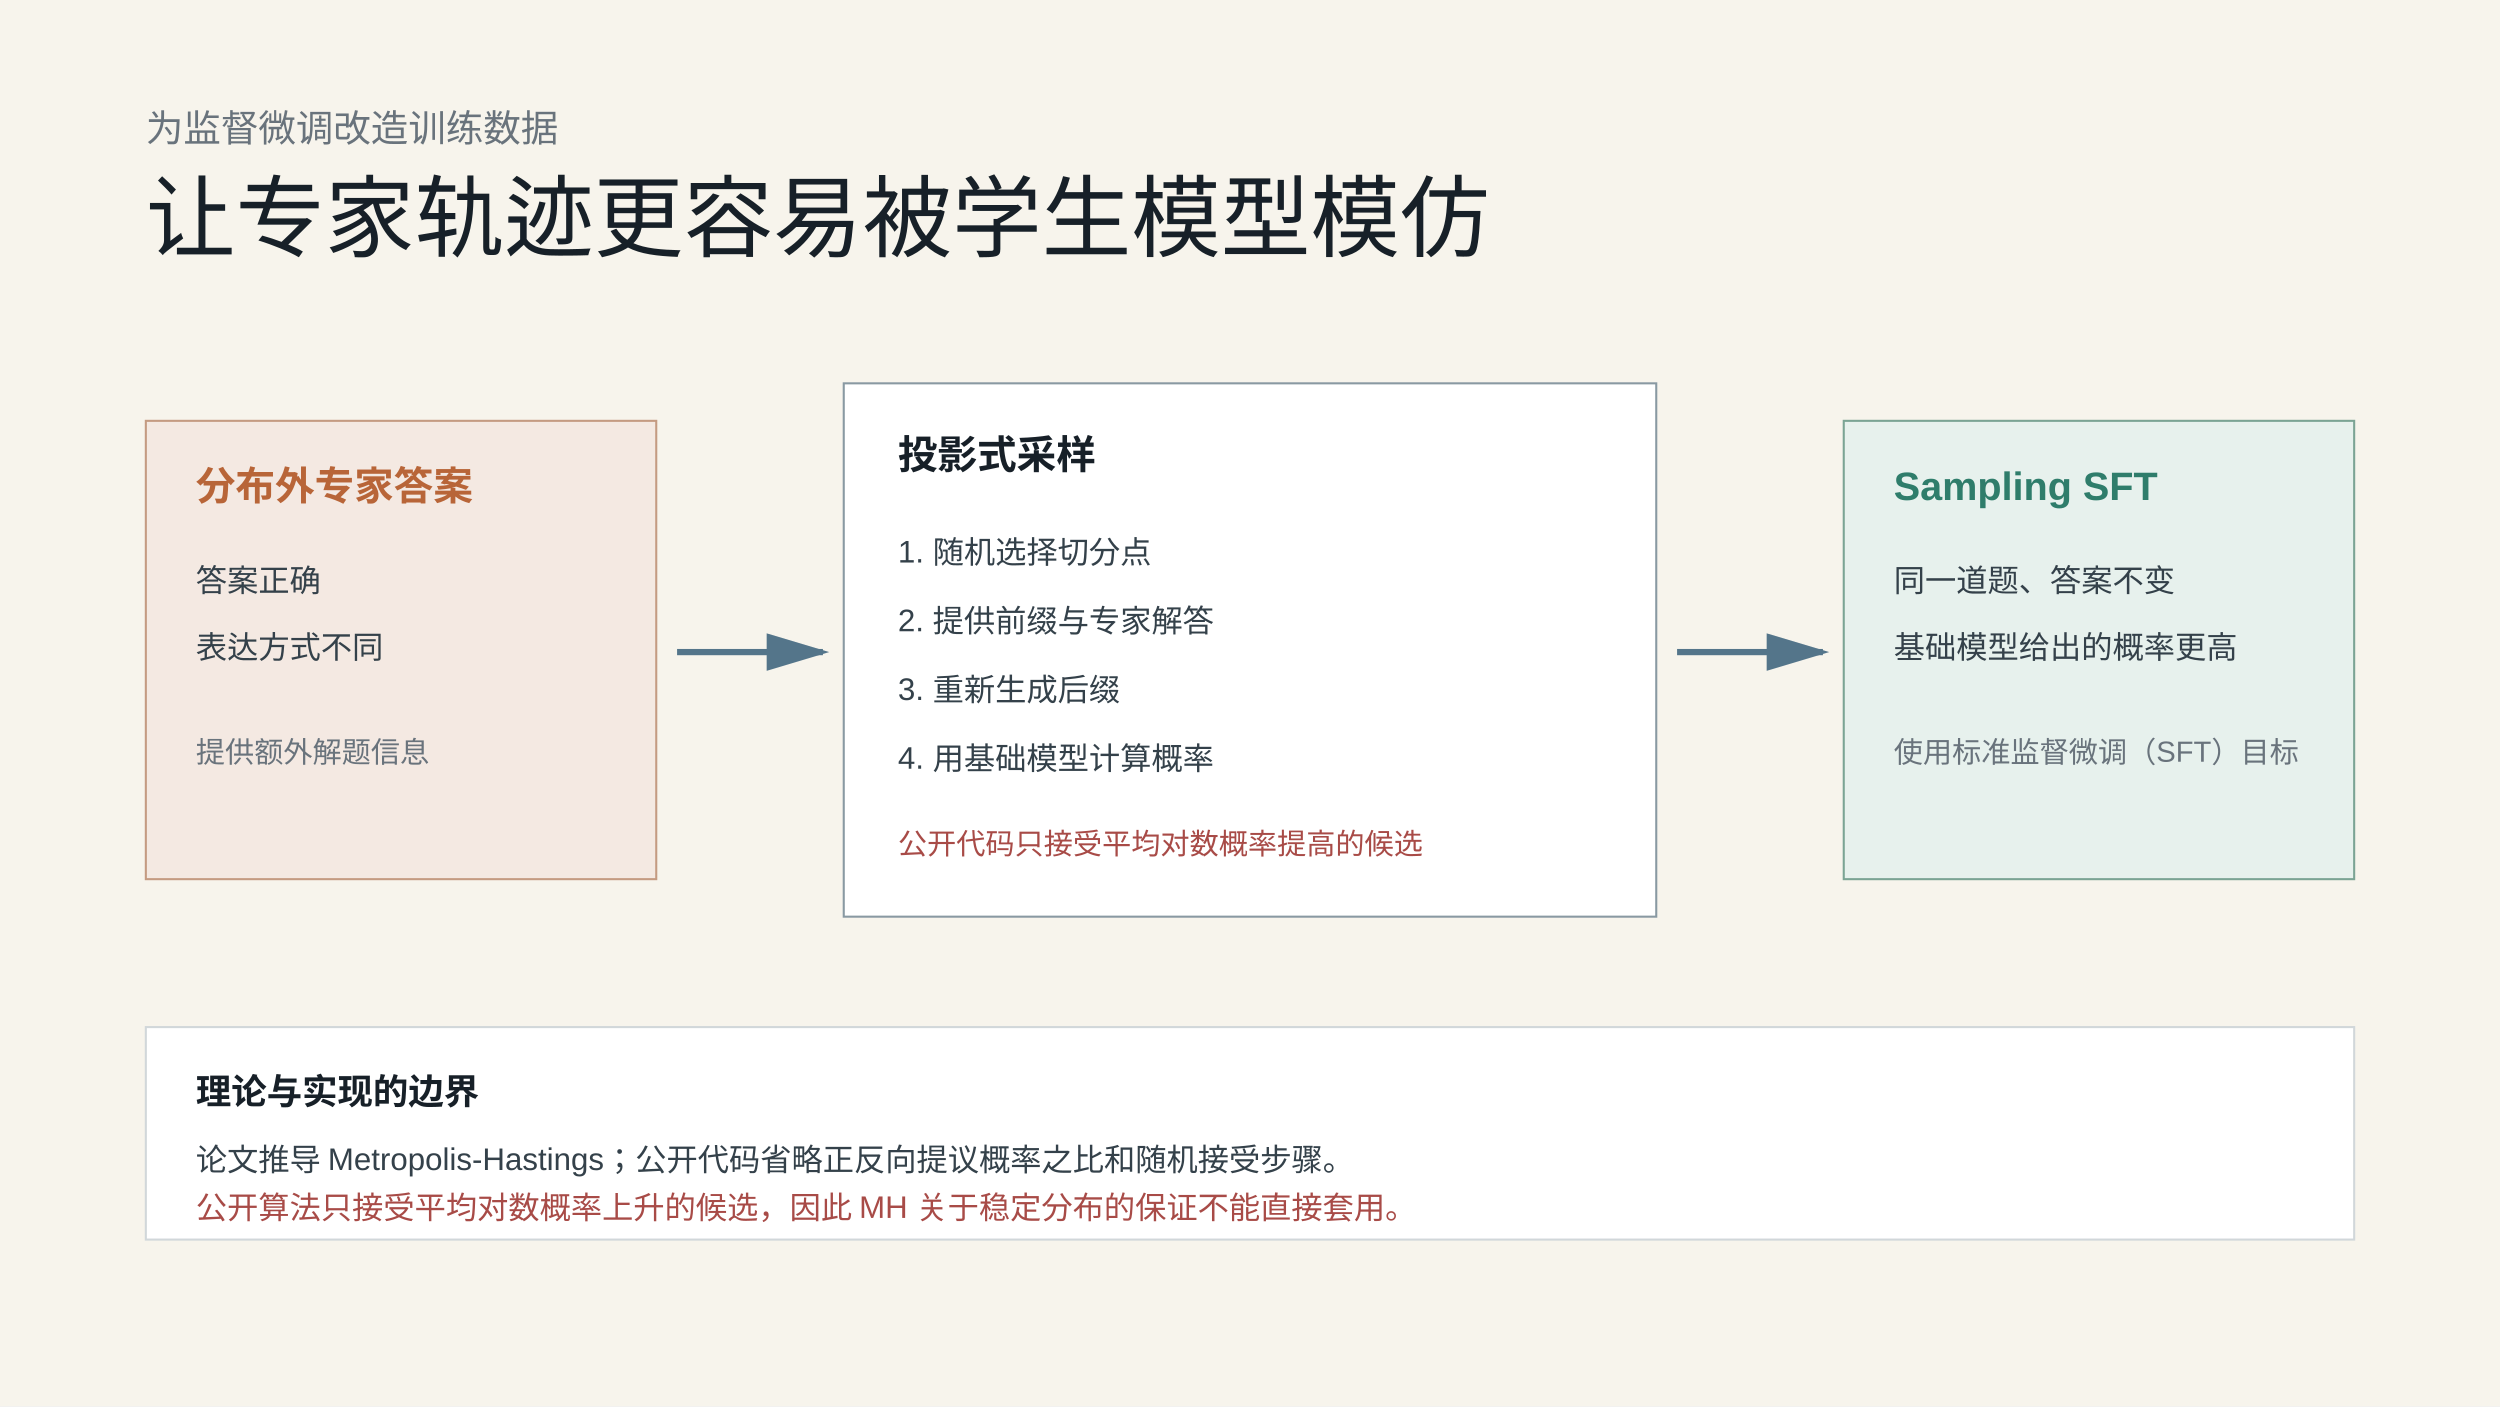
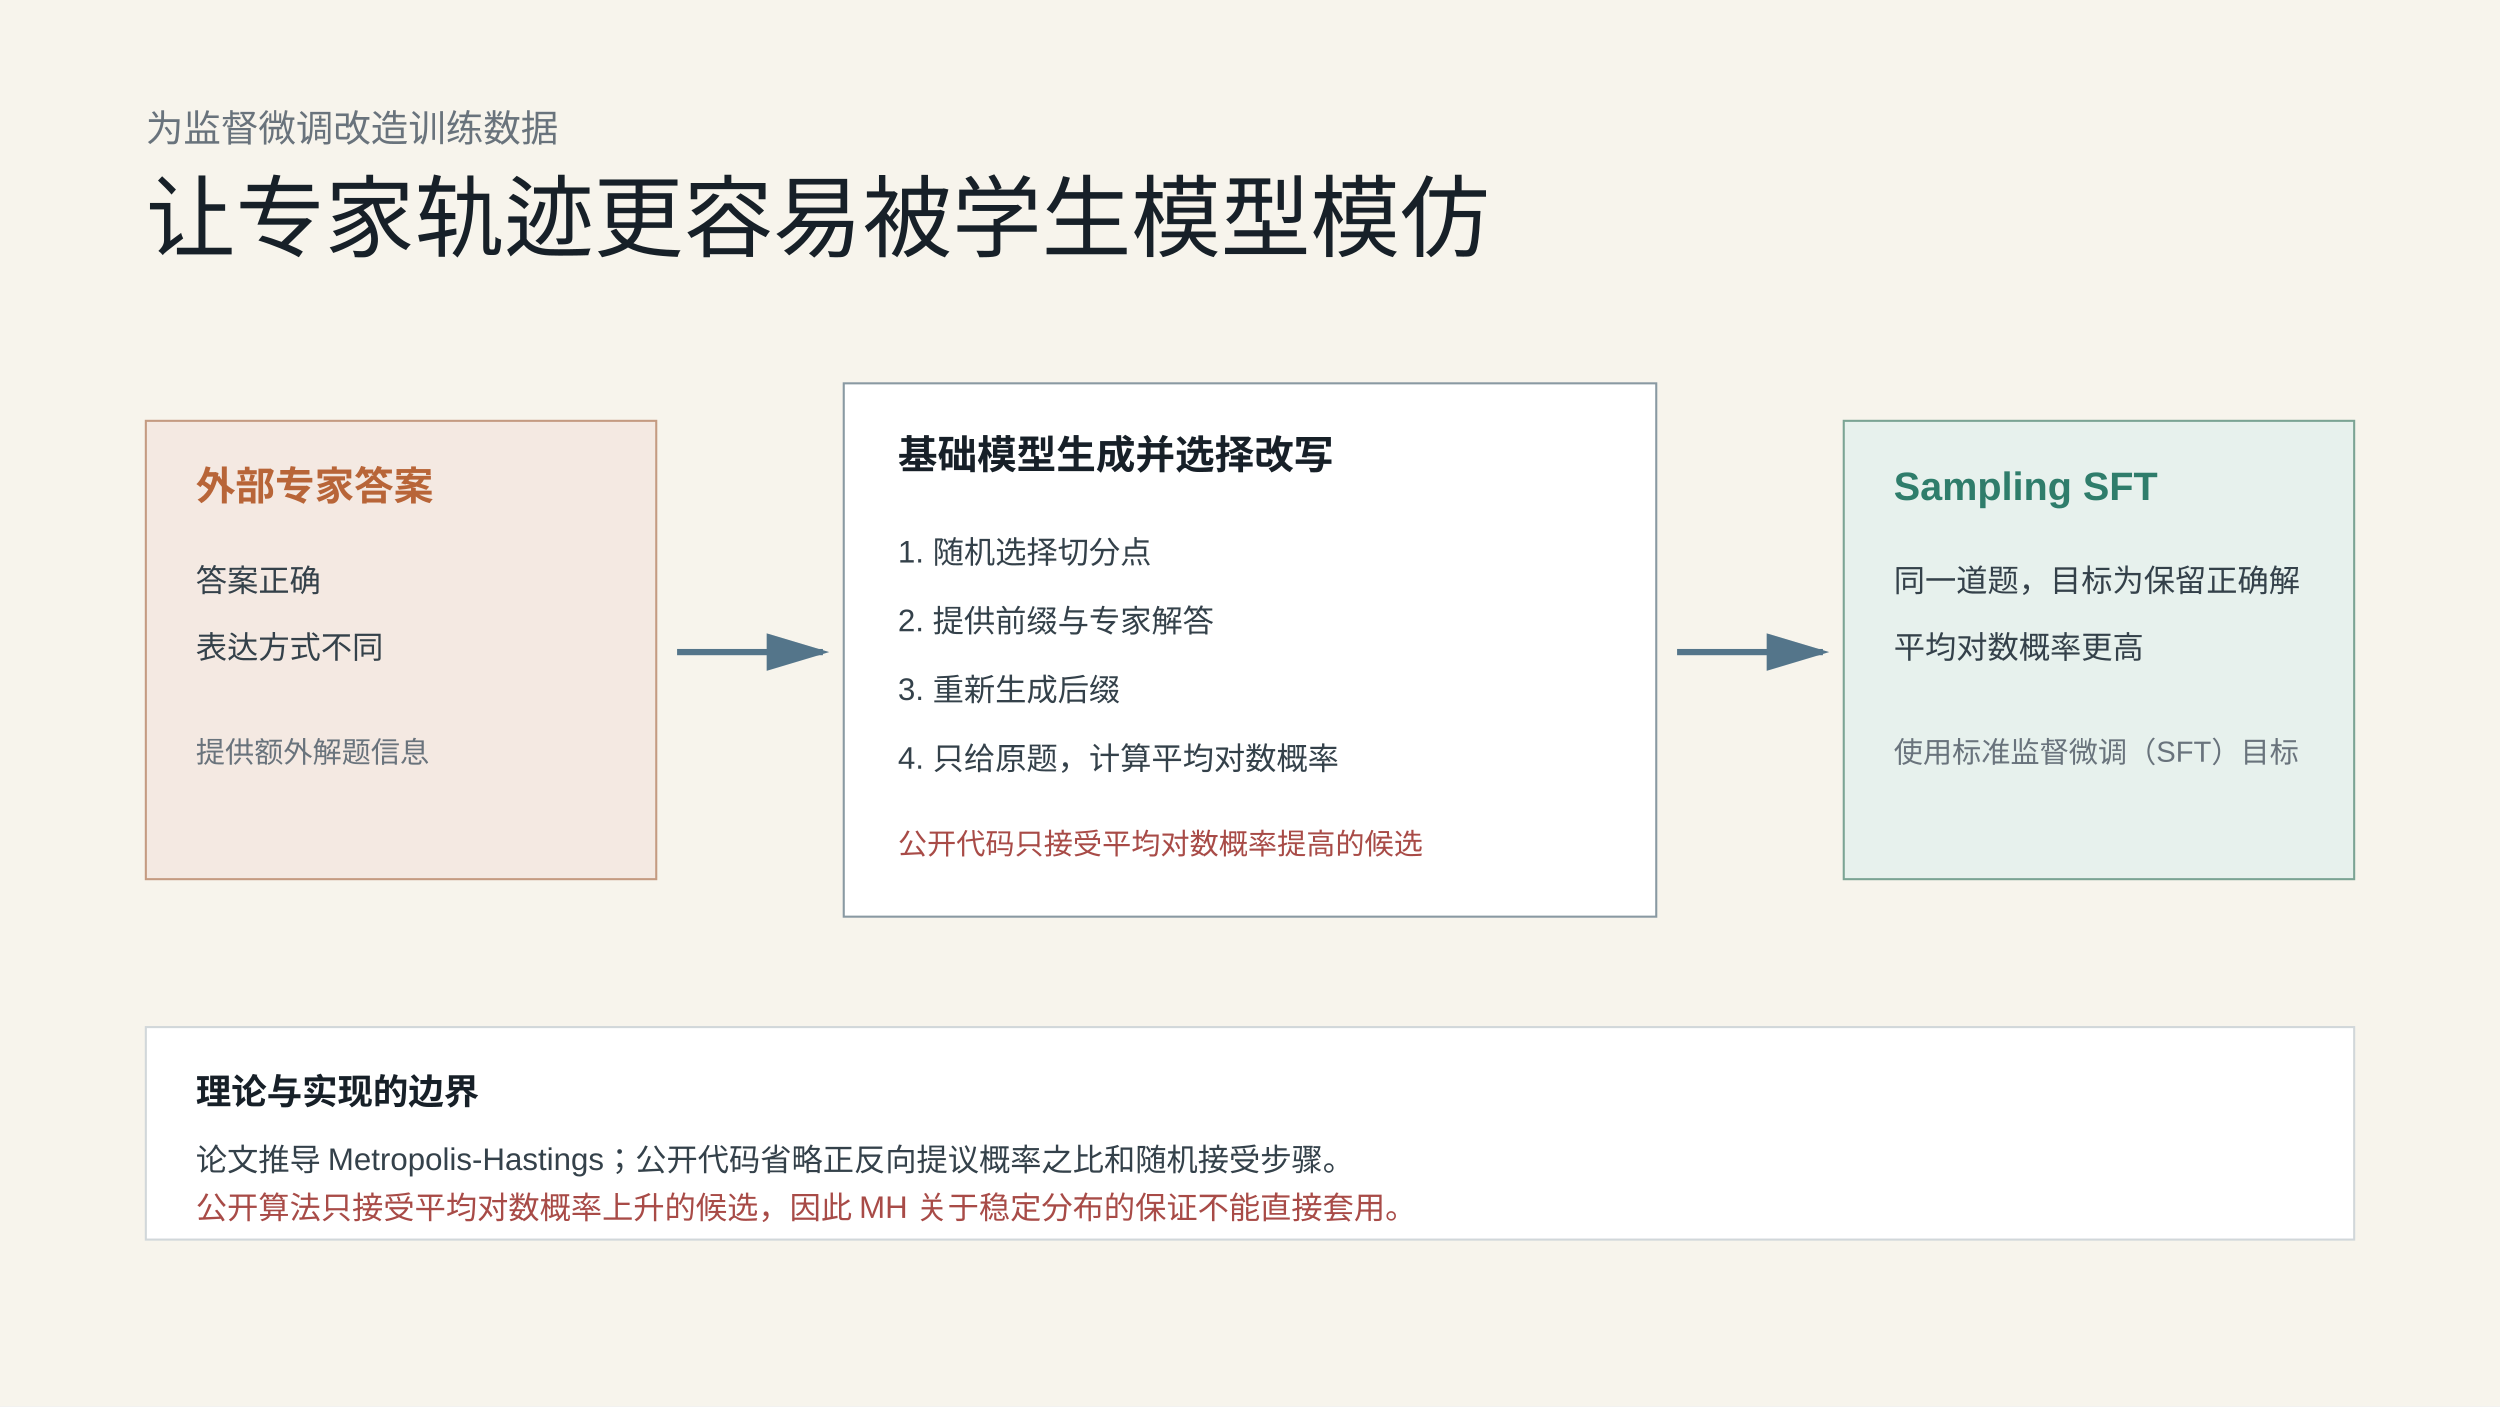
<svg xmlns="http://www.w3.org/2000/svg" width="1200" height="675" viewBox="0 0 1200 675" role="img" aria-labelledby="t d">
  <rect width="1200" height="675" fill="#f7f4ec" />
  <text x="70" y="68" font-family="Arial,sans-serif" font-size="18" fill="#69737c">为监督微调改造训练数据</text>
  <text x="70" y="120" font-family="Georgia,serif" font-size="43" fill="#172028">让专家轨迹更容易被学生模型模仿</text>
  <g font-family="Arial,sans-serif">
    <rect x="70" y="202" width="245" height="220" fill="#f4e9e2" stroke="#c49b82" />
-     <text x="94" y="240" font-size="19" font-weight="700" fill="#b86538">分布外专家答案</text>
+     <text x="94" y="240" font-size="19" font-weight="700" fill="#b86538">外部专家答案</text>
    <text x="94" y="284" font-size="15" fill="#34414a">答案正确</text>
    <text x="94" y="316" font-size="15" fill="#34414a">表达方式不同</text>
    <text x="94" y="366" font-size="14" fill="#69737c">提供额外解题信息</text>
    <path d="M325 313H395" stroke="#54758a" stroke-width="3" marker-end="url(#a)" />
    <rect x="405" y="184" width="390" height="256" fill="#fff" stroke="#8999a2" />
-     <text x="431" y="225" font-size="19" font-weight="700" fill="#172028">投影式采样</text>
+     <text x="431" y="225" font-size="19" font-weight="700" fill="#172028">基础模型生成并选择改写</text>
    <text x="431" y="270" font-size="15" fill="#34414a">1. 随机选择切分点</text>
    <text x="431" y="303" font-size="15" fill="#34414a">2. 提供前缀与专家解答</text>
    <text x="431" y="336" font-size="15" fill="#34414a">3. 重新生成后缀</text>
-     <text x="431" y="369" font-size="15" fill="#34414a">4. 用基础模型计算概率</text>
+     <text x="431" y="369" font-size="15" fill="#34414a">4. 只给原题，计算平均对数概率</text>
    <text x="431" y="410" font-size="14" fill="#a84b47">公开代码只接受平均对数概率提高的候选</text>
    <path d="M805 313H875" stroke="#54758a" stroke-width="3" marker-end="url(#a)" />
    <rect x="885" y="202" width="245" height="220" fill="#e7f1ed" stroke="#7ba494" />
    <text x="909" y="240" font-size="19" font-weight="700" fill="#2f7d6b">Sampling SFT</text>
-     <text x="909" y="284" font-size="15" fill="#34414a">同一道题、答案不变</text>
-     <text x="909" y="316" font-size="15" fill="#34414a">基础模型给出的概率更高</text>
+     <text x="909" y="284" font-size="15" fill="#34414a">同一道题，目标为保留正确解</text>
+     <text x="909" y="316" font-size="15" fill="#34414a">平均对数概率更高</text>
    <text x="909" y="366" font-size="14" fill="#69737c">使用标准监督微调（SFT）目标</text>
    <rect x="70" y="493" width="1060" height="102" fill="#fff" stroke="#d1d7da" />
    <text x="94" y="530" font-size="17" font-weight="700" fill="#172028">理论与实现的边界</text>
    <text x="94" y="562" font-size="15" fill="#34414a">论文推导 Metropolis-Hastings；公开代码省略正反向提议概率之比和随机接受步骤。</text>
    <text x="94" y="585" font-size="15" fill="#a84b47">公开算法只接受平均对数概率上升的候选，因此 MH 关于稳定分布的保证不能直接套用。</text>
  </g>
  <defs>
    <marker id="a" markerWidth="10" markerHeight="10" refX="9" refY="3" orient="auto">
      <path d="M0,0 L10,3 L0,6Z" fill="#54758a" />
    </marker>
  </defs>
</svg>
